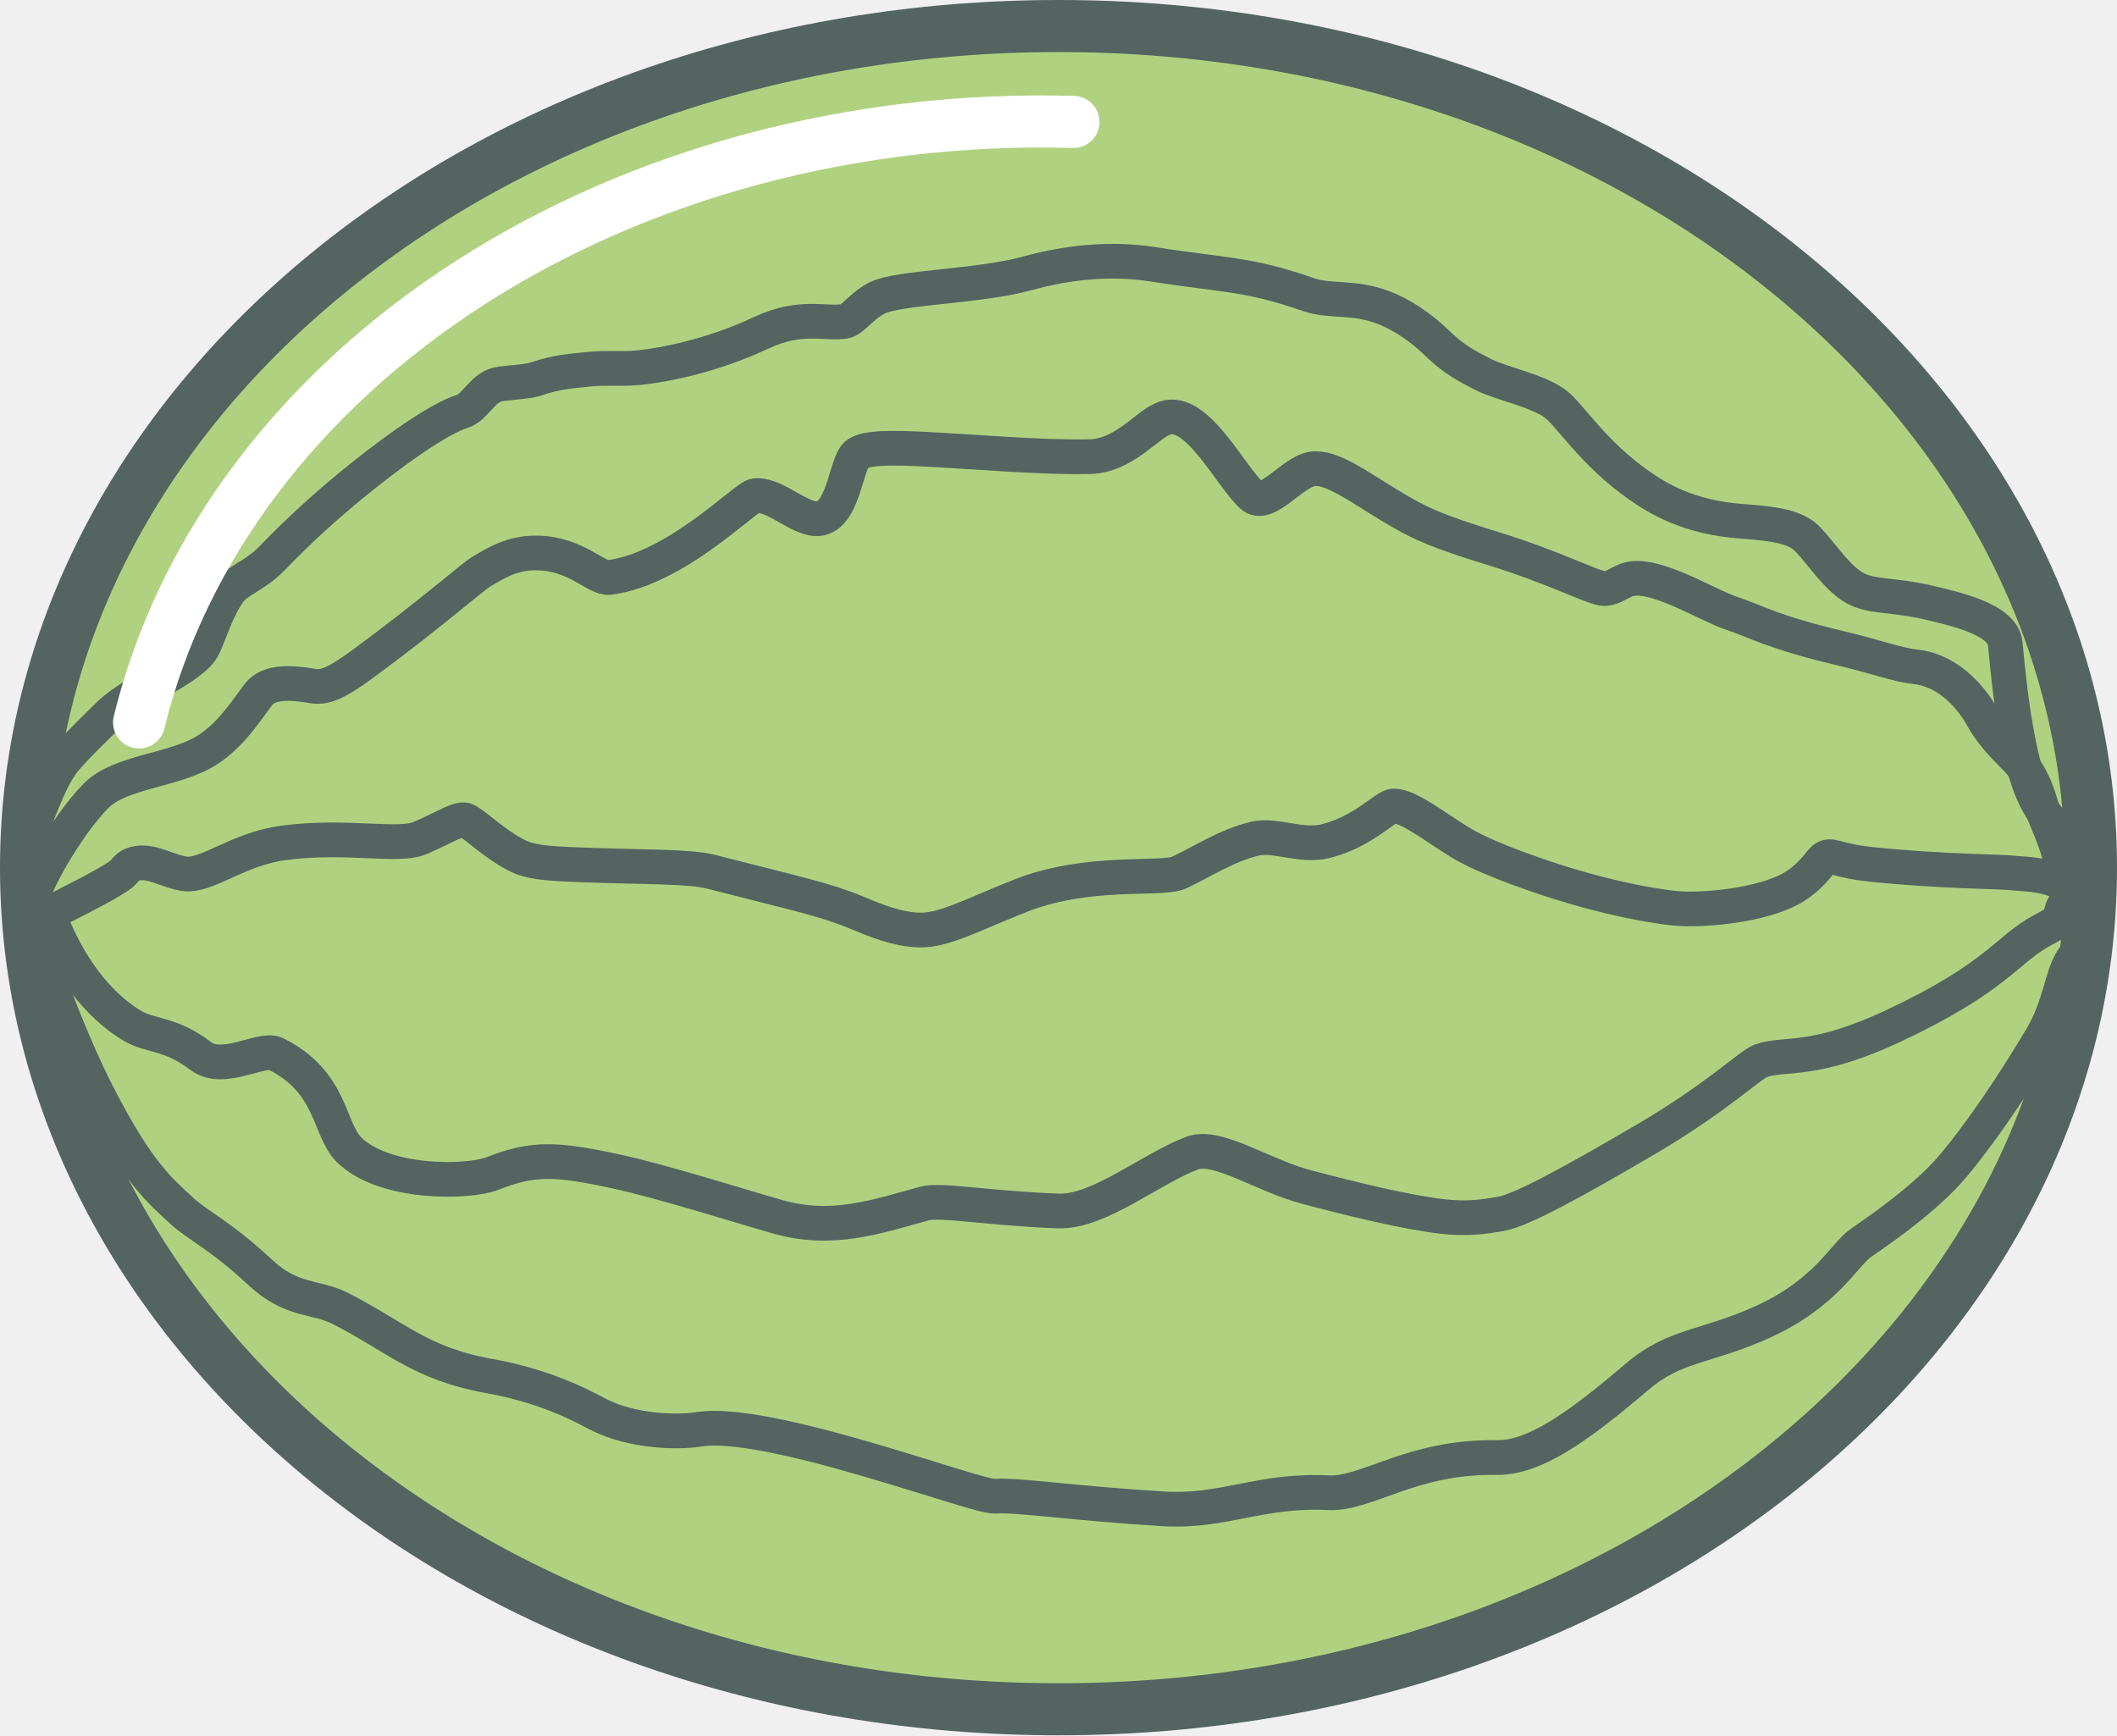
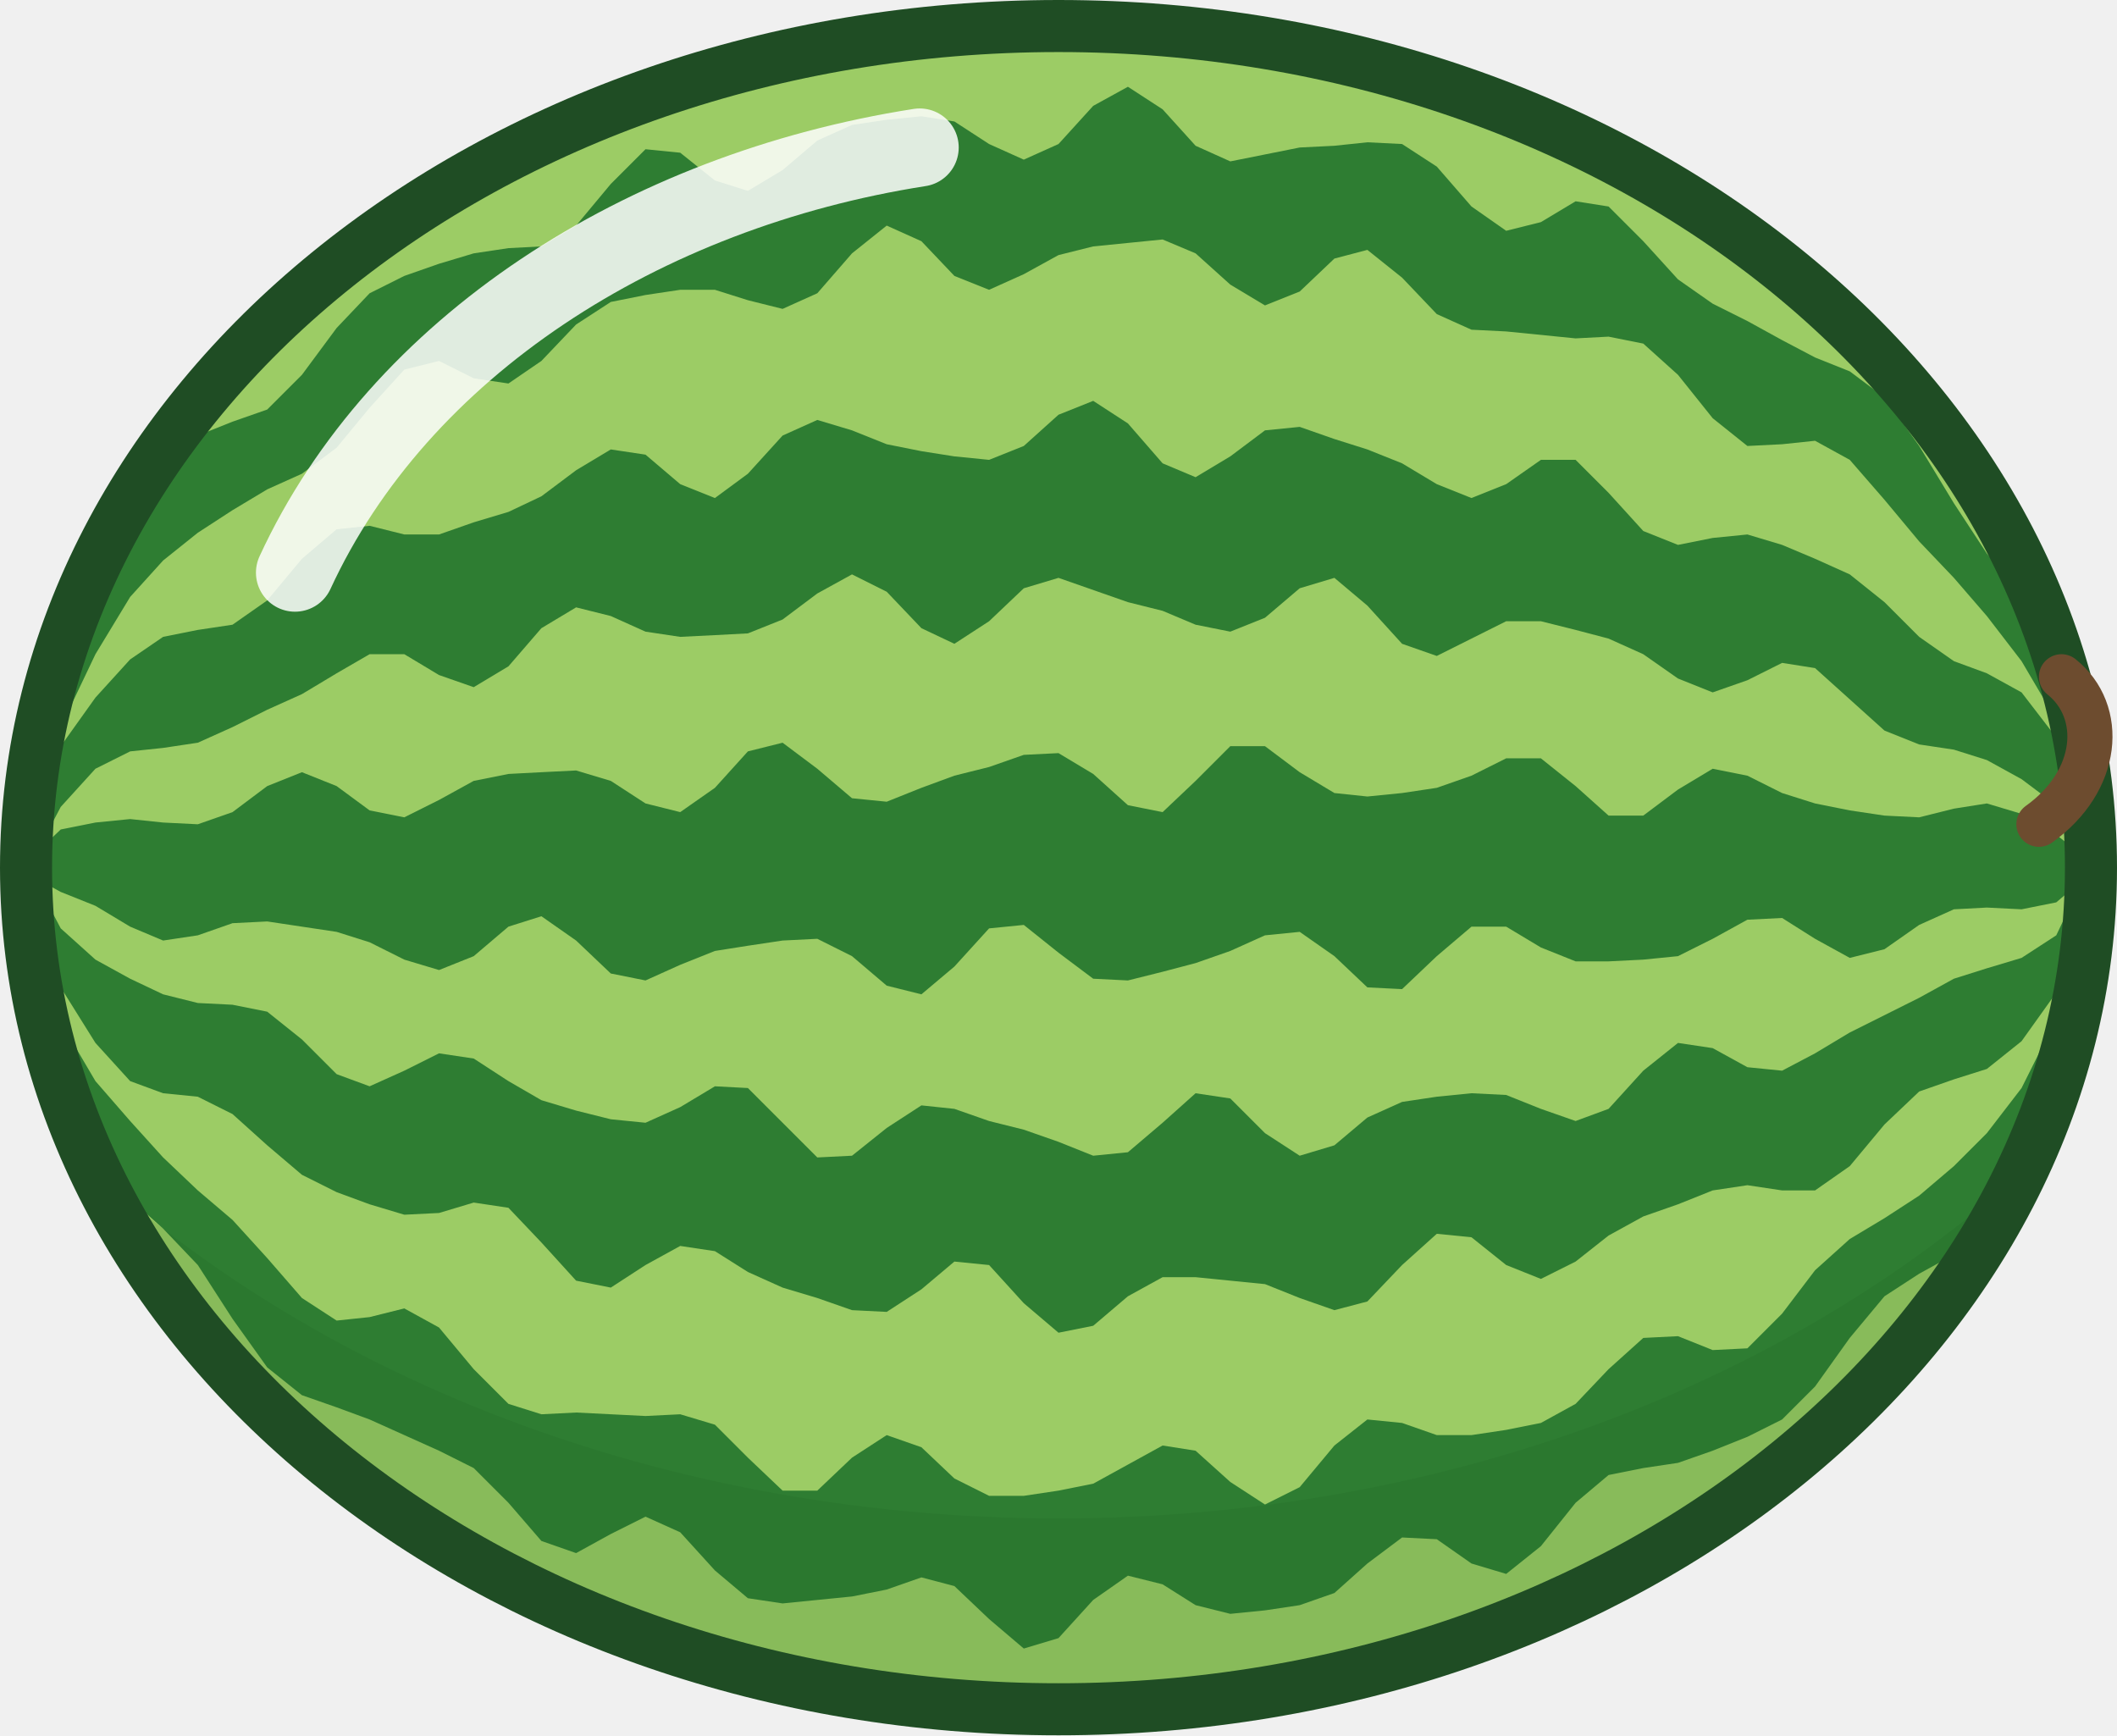
<svg xmlns="http://www.w3.org/2000/svg" width="122" height="100" viewBox="0 0 122 100" fill="none" aria-hidden="true">
-   <path d="M61 1.5C94.154 1.5 120.5 23.479 120.5 50C120.5 76.521 94.154 98.5 61 98.5C27.846 98.5 1.5 76.521 1.5 50C1.5 23.479 27.846 1.5 61 1.5Z" fill="#B0D280" stroke="#546461" stroke-width="3" />
-   <path d="M2.647 52.75C3.649 52.206 6.211 50.983 6.979 50.381C7.177 50.227 7.311 49.968 7.554 49.856C8.525 49.41 9.555 50.195 10.617 50.352C11.904 50.542 13.68 48.934 16.299 48.579C19.947 48.083 22.93 48.831 24.191 48.299C25.678 47.671 26.516 47.061 26.9 47.289C27.614 47.713 28.477 48.614 29.75 49.277C30.53 49.684 31.443 49.754 33.206 49.827C36.946 49.981 39.666 49.9 40.994 50.24C46.028 51.532 47.559 51.839 49.367 52.591C50.424 53.03 51.701 53.567 52.984 53.595C54.406 53.626 55.967 52.743 58.794 51.624C62.762 50.053 66.932 50.764 67.966 50.276C69.379 49.608 70.668 48.729 72.316 48.332C73.509 48.045 74.969 48.833 76.413 48.468C78.609 47.912 79.84 46.441 80.323 46.445C81.174 46.453 82.606 47.589 84.064 48.493C84.663 48.864 85.719 49.425 88.286 50.331C92.829 51.934 96.174 52.335 96.826 52.365C98.794 52.457 102.026 52.044 103.534 51.016C104.7 50.221 104.908 49.505 105.281 49.39C105.644 49.278 106.071 49.627 107.789 49.807C112.011 50.248 115.276 50.204 116.144 50.323C117.831 50.414 118.514 50.661 118.835 50.961C118.992 51.118 119.136 51.282 119.658 51.701" stroke="#546461" stroke-width="2" stroke-linecap="round" />
-   <path d="M1.952 51.623C1.89 51.148 3.796 47.617 5.54 45.853C6.939 44.438 10.077 44.418 11.948 43.22C13.365 42.313 14.266 40.836 14.891 40.024C15.511 39.217 16.834 39.335 18.009 39.532C18.666 39.642 19.294 39.441 20.866 38.289C24.64 35.525 27.218 33.25 27.739 32.941C28.662 32.394 29.58 31.829 31.005 31.867C33.254 31.926 34.359 33.373 35.118 33.276C39.003 32.778 42.966 28.592 43.528 28.56C44.566 28.502 45.55 29.491 46.654 29.83C48.521 30.402 48.667 27.052 49.284 26.272C49.596 25.877 50.677 25.762 52.84 25.863C56.074 26.014 59.85 26.375 62.785 26.316C64.814 26.276 66.105 24.427 67.132 24.09C68.977 23.483 70.83 27.328 72.136 28.558C72.966 29.34 74.454 27.231 75.597 27.025C76.674 26.831 78.283 28.034 80.059 29.109C81.744 30.128 82.625 30.557 86.106 31.63C89.467 32.665 91.675 33.814 92.349 33.908C92.826 33.974 93.242 33.622 93.706 33.435C95.185 32.839 98.34 34.864 99.783 35.34C101.171 35.799 102.179 36.438 106.025 37.347C108.186 37.858 109.28 38.304 110.41 38.43C112.423 38.654 113.73 40.405 114.219 41.298C114.691 42.161 115.329 42.857 116.15 43.678C116.962 44.49 117.388 45.473 117.668 46.574C118.048 47.559 118.502 48.49 118.714 49.445C118.741 49.782 118.741 50.234 118.741 50.701" stroke="#546461" stroke-width="2" stroke-linecap="round" />
-   <path d="M2.857 52.86C4.229 56.405 6.203 58.279 7.654 59.128C8.696 59.737 9.793 59.508 11.574 60.857C12.869 61.839 15.081 60.335 15.883 60.729C19.148 62.331 18.928 65.068 20.102 66.242C22.121 68.261 26.968 68.181 28.39 67.622C30.723 66.706 32.022 66.754 35.502 67.505C38.138 68.074 42.44 69.442 44.81 70.118C47.983 71.022 50.526 70.106 53.302 69.349C54.201 69.104 57.142 69.652 61.012 69.784C63.329 69.864 66.35 67.326 68.719 66.445C70.157 65.91 72.76 67.737 75.294 68.405C78.015 69.122 80.981 69.852 83.137 70.103C84.509 70.262 85.5 70.129 86.523 69.944C87.663 69.739 90.504 68.206 94.855 65.652C98.955 63.246 100.876 61.343 101.469 61.133C102.873 60.636 104.469 61.306 109.142 59.107C115.136 56.286 115.57 54.772 117.687 53.616C118.18 53.347 118.45 53.221 118.6 53.035C118.751 52.849 118.771 52.603 118.844 52.393C118.916 52.184 119.039 52.019 119.478 51.725" stroke="#546461" stroke-width="2" stroke-linecap="round" />
-   <path d="M2.416 55.237C2.777 56.48 4.136 60.149 5.611 63.036C7.982 67.672 9.237 68.614 10.492 69.791C11.346 70.592 12.688 71.17 15.011 73.337C16.797 75.004 18.222 74.707 19.534 75.364C22.79 76.992 24.133 78.566 28.222 79.301C31.752 79.936 33.931 81.235 34.551 81.544C36.418 82.474 38.951 82.581 40.319 82.362C42.164 82.067 45.936 82.923 49.775 84.041C54.162 85.319 56.781 86.262 57.37 86.222C58.676 86.132 61.849 86.637 67.051 86.949C70.533 87.159 72.631 85.825 76.548 86.021C78.769 86.132 81.34 83.915 86.233 83.994C88.396 84.029 90.874 82.296 94.349 79.333C96.546 77.459 98.315 77.663 101.584 76.178C105.27 74.503 106.257 72.304 107.256 71.614C108.051 71.064 110.615 69.332 112.264 67.52C113.024 66.685 115.082 64.094 117.635 59.806C118.734 57.959 118.767 56.342 119.427 55.291C119.593 55.059 119.736 54.865 119.881 54.663C120.027 54.46 120.171 54.254 120.631 53.731" stroke="#546461" stroke-width="2" stroke-linecap="round" />
-   <path d="M119.908 48.619C119.632 48.545 118.726 47.992 118.049 47.163C117.157 46.072 116.602 44.663 116.074 41.408C115.852 40.043 115.7 38.576 115.56 37.093C115.425 35.663 112.554 35.062 111.116 34.72C109.199 34.264 107.893 34.417 106.958 33.92C105.902 33.358 105.133 32.101 104.198 31.097C103.514 30.363 102.291 30.176 100.412 30.045C97.27 29.826 95.481 28.681 94.47 27.976C91.754 26.082 90.45 23.855 89.595 23.246C88.522 22.481 86.479 22.101 85.434 21.559C84.531 21.092 83.816 20.739 82.811 19.766C81.789 18.776 80.7 18.098 79.753 17.731C78.01 17.054 76.67 17.42 75.391 16.972C71.892 15.749 70.451 15.866 66.514 15.24C63.466 14.755 60.765 15.324 59.208 15.752C56.383 16.529 51.837 16.538 50.562 17.165C49.653 17.612 49.153 18.433 48.692 18.513C47.562 18.708 46.172 18.095 43.86 19.182C41.046 20.505 38.288 21.036 36.822 21.186C35.813 21.288 34.98 21.171 34.019 21.271C32.966 21.382 32.11 21.421 30.933 21.827C30.461 21.99 29.712 22.019 28.847 22.121C27.812 22.243 27.422 23.482 26.624 23.713C26.184 23.84 24.945 24.374 22.375 26.296C18.413 29.259 16.125 31.727 15.62 32.231C14.635 33.214 13.673 33.434 13.197 34.114C12.467 35.158 12.108 36.453 11.725 37.255C11.102 38.559 7.71 39.74 6.208 41.245C5.474 41.983 4.729 42.67 3.867 43.634C2.956 44.651 2.433 46.33 1.976 47.363C1.872 47.632 1.798 47.873 1.759 48.268C1.721 48.662 1.721 49.201 1.721 49.757" stroke="#546461" stroke-width="2" stroke-linecap="round" />
-   <path d="M8.014 41.63C10.464 31.614 17.227 22.633 27.092 16.293C36.958 9.953 49.282 6.668 61.86 7.027" stroke="white" stroke-width="3" stroke-linecap="round" />
+   <defs>
+     <clipPath id="melounTvar">
+       <ellipse cx="61" cy="50" rx="59.5" ry="48.5" />
+     </clipPath>
+   </defs>
+   <ellipse cx="61" cy="50" rx="59.5" ry="48.5" fill="#9CCC65" />
+   <g clip-path="url(#melounTvar)">
+     <path d="M1.5 49.7 L3.5 38.8 L5.5 34.5 L7.5 30.7 L9.4 27.2 L11.4 25.1 L13.4 24.3 L15.4 23.6 L17.4 21.6 L19.4 18.9 L21.3 16.9 L23.3 15.9 L25.3 15.2 L27.3 14.6 L29.3 14.3 L31.2 14.2 L33.2 13.0 L35.2 10.6 L37.2 8.6 L39.2 8.8 L41.2 10.4 L43.1 11.0 L45.1 9.8 L47.1 8.1 L49.1 7.2 L51.1 6.9 L53.1 6.7 L55.0 7.0 L57.0 8.3 L59.0 9.2 L61.0 8.3 L63.0 6.1 L65.0 5.0 L67.0 6.3 L68.9 8.4 L70.9 9.3 L72.9 8.9 L74.9 8.5 L76.9 8.4 L78.8 8.2 L80.8 8.3 L82.8 9.6 L84.8 11.9 L86.8 13.3 L88.8 12.8 L90.8 11.6 L92.7 11.9 L94.7 13.9 L96.7 16.1 L98.7 17.5 L100.7 18.5 L102.7 19.6 L104.6 20.6 L106.6 21.4 L108.6 22.9 L110.6 25.7 L112.6 29.0 L114.5 31.9 L116.5 34.4 L118.5 38.2 L120.5 49.7 L120.5 50.3 L118.5 41.5 L116.5 38.1 L114.5 35.5 L112.6 33.3 L110.6 31.2 L108.6 28.8 L106.6 26.5 L104.6 25.4 L102.7 25.6 L100.7 25.7 L98.7 24.1 L96.7 21.6 L94.7 19.8 L92.7 19.4 L90.8 19.5 L88.8 19.3 L86.8 19.1 L84.8 19.0 L82.8 18.1 L80.8 16.0 L78.8 14.4 L76.9 14.9 L74.9 16.8 L72.9 17.6 L70.9 16.4 L68.9 14.6 L67.0 13.8 L65.0 14.0 L63.0 14.2 L61.0 14.7 L59.0 15.8 L57.0 16.7 L55.0 15.9 L53.1 13.9 L51.1 13.0 L49.1 14.6 L47.1 16.9 L45.1 17.8 L43.1 17.3 L41.2 16.7 L39.2 16.7 L37.2 17.0 L35.2 17.4 L33.2 18.7 L31.2 20.8 L29.3 22.1 L27.3 21.8 L25.3 20.8 L23.3 21.3 L21.3 23.5 L19.4 25.8 L17.4 27.3 L15.4 28.2 L13.4 29.4 L11.4 30.7 L9.4 32.3 L7.5 34.4 L5.5 37.7 L3.5 41.9 L1.5 50.3Z" fill="#2E7D32" />
+     <path d="M1.5 49.7 L3.5 43.0 L5.5 40.2 L7.5 38.0 L9.4 36.7 L11.4 36.3 L13.4 36.0 L15.4 34.6 L17.4 32.2 L19.4 30.5 L21.3 30.3 L23.3 30.8 L25.3 30.8 L27.3 30.1 L29.3 29.5 L31.2 28.6 L33.2 27.1 L35.2 25.9 L37.2 26.2 L39.2 27.9 L41.2 28.7 L43.1 27.3 L45.1 25.1 L47.1 24.2 L49.1 24.8 L51.1 25.6 L53.1 26.0 L55.0 26.3 L57.0 26.5 L59.0 25.7 L61.0 23.9 L63.0 23.1 L65.0 24.4 L67.0 26.7 L68.9 27.5 L70.9 26.3 L72.9 24.8 L74.9 24.6 L76.9 25.3 L78.8 25.9 L80.8 26.7 L82.8 27.9 L84.8 28.7 L86.8 27.9 L88.8 26.5 L90.8 26.5 L92.7 28.4 L94.7 30.6 L96.7 31.4 L98.7 31.0 L100.7 30.8 L102.7 31.4 L104.6 32.2 L106.6 33.1 L108.6 34.7 L110.6 36.7 L112.6 38.1 L114.5 38.8 L116.5 39.9 L118.5 42.5 L120.5 49.7 L120.5 50.3 L118.5 46.4 L116.5 44.9 L114.5 43.8 L112.6 43.2 L110.6 42.9 L108.6 42.1 L106.6 40.3 L104.6 38.5 L102.7 38.2 L100.7 39.2 L98.7 39.9 L96.7 39.1 L94.7 37.7 L92.7 36.8 L90.8 36.3 L88.8 35.8 L86.8 35.8 L84.8 36.8 L82.8 37.8 L80.8 37.1 L78.8 34.9 L76.9 33.3 L74.9 33.9 L72.9 35.6 L70.9 36.4 L68.9 36.0 L67.0 35.2 L65.0 34.7 L63.0 34.0 L61.0 33.3 L59.0 33.9 L57.0 35.8 L55.0 37.1 L53.1 36.2 L51.1 34.1 L49.1 33.1 L47.1 34.2 L45.1 35.7 L43.1 36.5 L41.2 36.6 L39.2 36.7 L37.2 36.4 L35.2 35.5 L33.2 35.0 L31.2 36.2 L29.3 38.4 L27.3 39.6 L25.3 38.9 L23.3 37.7 L21.3 37.7 L19.4 38.8 L17.4 40.0 L15.4 40.9 L13.4 41.9 L11.4 42.8 L9.4 43.1 L7.5 43.3 L5.5 44.3 L3.5 46.5 L1.5 50.3Z" fill="#2E7D32" />
+     <path d="M1.5 49.7 L3.5 47.8 L5.5 47.4 L7.5 47.2 L9.4 47.4 L11.4 47.5 L13.4 46.8 L15.4 45.3 L17.4 44.5 L19.4 45.3 L21.3 46.7 L23.3 47.1 L25.3 46.1 L27.3 45.0 L29.3 44.6 L31.2 44.5 L33.2 44.4 L35.2 45.0 L37.2 46.3 L39.2 46.8 L41.2 45.4 L43.1 43.3 L45.1 42.8 L47.1 44.3 L49.1 46.0 L51.1 46.2 L53.1 45.4 L55.0 44.7 L57.0 44.2 L59.0 43.5 L61.0 43.4 L63.0 44.6 L65.0 46.4 L67.0 46.8 L68.9 45.0 L70.9 43.0 L72.9 43.0 L74.9 44.5 L76.9 45.7 L78.8 45.9 L80.8 45.7 L82.8 45.4 L84.8 44.7 L86.8 43.7 L88.8 43.7 L90.8 45.3 L92.7 47.0 L94.7 47.0 L96.7 45.5 L98.7 44.3 L100.7 44.7 L102.7 45.7 L104.6 46.3 L106.6 46.7 L108.6 47.0 L110.6 47.1 L112.6 46.6 L114.5 46.3 L116.5 46.9 L118.5 48.1 L120.5 49.7 L120.5 50.3 L118.5 52.0 L116.5 52.4 L114.5 52.3 L112.6 52.4 L110.6 53.3 L108.6 54.7 L106.6 55.2 L104.6 54.1 L102.7 52.9 L100.7 53.0 L98.7 54.1 L96.7 55.1 L94.7 55.3 L92.7 55.4 L90.8 55.4 L88.8 54.6 L86.8 53.4 L84.8 53.4 L82.8 55.1 L80.8 57.0 L78.8 56.9 L76.9 55.1 L74.9 53.7 L72.9 53.9 L70.9 54.8 L68.9 55.5 L67.0 56.0 L65.0 56.5 L63.0 56.4 L61.0 54.9 L59.0 53.3 L57.0 53.5 L55.0 55.7 L53.1 57.3 L51.1 56.8 L49.1 55.1 L47.1 54.1 L45.1 54.2 L43.1 54.5 L41.2 54.8 L39.2 55.6 L37.2 56.5 L35.2 56.1 L33.2 54.2 L31.2 52.8 L29.3 53.4 L27.3 55.1 L25.3 55.9 L23.3 55.3 L21.3 54.3 L19.4 53.7 L17.4 53.4 L15.4 53.1 L13.4 53.2 L11.4 53.9 L9.4 54.2 L7.5 53.4 L5.5 52.2 L3.5 51.4 L1.5 50.3Z" fill="#2E7D32" />
+     <path d="M1.5 49.7 L3.5 53.5 L5.5 55.3 L7.5 56.4 L9.4 57.3 L11.4 57.8 L13.4 57.9 L15.4 58.3 L17.4 59.9 L19.4 61.9 L21.3 62.6 L23.3 61.7 L25.3 60.7 L27.3 61.0 L29.3 62.3 L31.2 63.4 L33.2 64.0 L35.2 64.5 L37.2 64.7 L39.2 63.8 L41.2 62.6 L43.1 62.7 L45.1 64.7 L47.1 66.7 L49.1 66.6 L51.1 65.0 L53.1 63.7 L55.0 63.9 L57.0 64.6 L59.0 65.1 L61.0 65.8 L63.0 66.6 L65.0 66.4 L67.0 64.7 L68.9 63.0 L70.9 63.3 L72.9 65.3 L74.9 66.6 L76.9 66.0 L78.8 64.4 L80.8 63.5 L82.8 63.2 L84.8 63.0 L86.8 63.1 L88.8 63.9 L90.8 64.6 L92.7 63.9 L94.7 61.7 L96.7 60.1 L98.7 60.4 L100.7 61.5 L102.7 61.7 L104.6 60.7 L106.6 59.5 L108.6 58.5 L110.6 57.5 L112.6 56.4 L114.5 55.8 L116.5 55.2 L118.5 53.9 L120.5 49.7 L120.5 50.3 L118.5 57.2 L116.5 60.0 L114.5 61.6 L112.6 62.2 L110.6 62.9 L108.6 64.8 L106.6 67.2 L104.6 68.6 L102.7 68.6 L100.7 68.3 L98.7 68.6 L96.7 69.4 L94.7 70.1 L92.7 71.2 L90.8 72.7 L88.8 73.7 L86.8 72.9 L84.8 71.3 L82.8 71.1 L80.8 72.9 L78.8 75.0 L76.9 75.5 L74.9 74.8 L72.9 74.0 L70.9 73.8 L68.9 73.6 L67.0 73.6 L65.0 74.7 L63.0 76.4 L61.0 76.8 L59.0 75.1 L57.0 72.9 L55.0 72.7 L53.1 74.3 L51.1 75.6 L49.1 75.5 L47.1 74.8 L45.1 74.2 L43.1 73.3 L41.2 72.1 L39.2 71.8 L37.2 72.9 L35.2 74.2 L33.2 73.8 L31.2 71.6 L29.3 69.6 L27.3 69.3 L25.3 69.9 L23.3 70.0 L21.3 69.4 L19.4 68.7 L17.4 67.7 L15.4 66.0 L13.4 64.2 L11.4 63.2 L9.4 63.0 L7.5 62.3 L5.5 60.1 L3.5 56.9 L1.5 50.3Z" fill="#2E7D32" />
+     <path d="M1.5 49.7 L3.5 58.9 L5.5 62.3 L7.5 64.6 L9.4 66.7 L11.4 68.6 L13.4 70.3 L15.4 72.5 L17.4 74.8 L19.4 76.1 L21.3 75.9 L23.3 75.4 L25.3 76.5 L27.3 78.9 L29.3 80.9 L31.2 81.5 L33.2 81.4 L35.2 81.5 L37.2 81.6 L39.2 81.5 L41.2 82.1 L43.1 84.0 L45.1 85.9 L47.1 85.9 L49.1 84.0 L51.1 82.7 L53.1 83.4 L55.0 85.2 L57.0 86.2 L59.0 86.2 L61.0 85.9 L63.0 85.5 L65.0 84.4 L67.0 83.3 L68.9 83.6 L70.9 85.4 L72.9 86.7 L74.9 85.7 L76.9 83.3 L78.8 81.8 L80.8 82.0 L82.8 82.7 L84.8 82.7 L86.8 82.4 L88.8 82.0 L90.8 80.9 L92.7 78.9 L94.7 77.1 L96.7 77.0 L98.7 77.8 L100.7 77.7 L102.7 75.7 L104.6 73.2 L106.6 71.4 L108.6 70.2 L110.6 68.9 L112.6 67.2 L114.5 65.3 L116.5 62.7 L118.5 58.7 L120.5 49.7 L120.5 50.3 L118.5 61.3 L116.5 66.2 L114.5 70.0 L112.6 72.3 L110.6 73.4 L108.6 74.7 L106.6 77.1 L104.6 79.9 L102.7 81.8 L100.7 82.8 L98.7 83.6 L96.7 84.3 L94.7 84.6 L92.7 85.0 L90.8 86.6 L88.8 89.1 L86.8 90.7 L84.8 90.1 L82.8 88.7 L80.8 88.6 L78.8 90.1 L76.9 91.8 L74.9 92.5 L72.9 92.8 L70.9 93.0 L68.9 92.5 L67.0 91.3 L65.0 90.8 L63.0 92.2 L61.0 94.4 L59.0 95.0 L57.0 93.3 L55.0 91.4 L53.1 90.9 L51.1 91.6 L49.1 92.0 L47.1 92.2 L45.1 92.4 L43.1 92.1 L41.2 90.5 L39.2 88.3 L37.2 87.4 L35.2 88.4 L33.2 89.5 L31.2 88.8 L29.3 86.6 L27.3 84.6 L25.3 83.6 L23.3 82.7 L21.3 81.8 L19.4 81.1 L17.4 80.4 L15.4 78.8 L13.4 76.0 L11.4 72.9 L9.4 70.8 L7.5 69.1 L5.5 66.4 L3.5 61.8 L1.5 50.3Z" fill="#2E7D32" />
+     <path d="M0 62C30 96 92 96 122 62V100H0Z" fill="#1B5E20" opacity="0.16" />
+   </g>
+   <ellipse cx="61" cy="50" rx="59.5" ry="48.5" stroke="#1F4D24" stroke-width="3" />
+   <path d="M17 33C23 20 37 11 53 8.5" stroke="white" stroke-width="4.5" stroke-linecap="round" opacity="0.85" />
+   <path d="M117.5 47.5C121 45 121.3 41 118.8 39" stroke="#6D4C2F" stroke-width="2.6" stroke-linecap="round" />
</svg>
